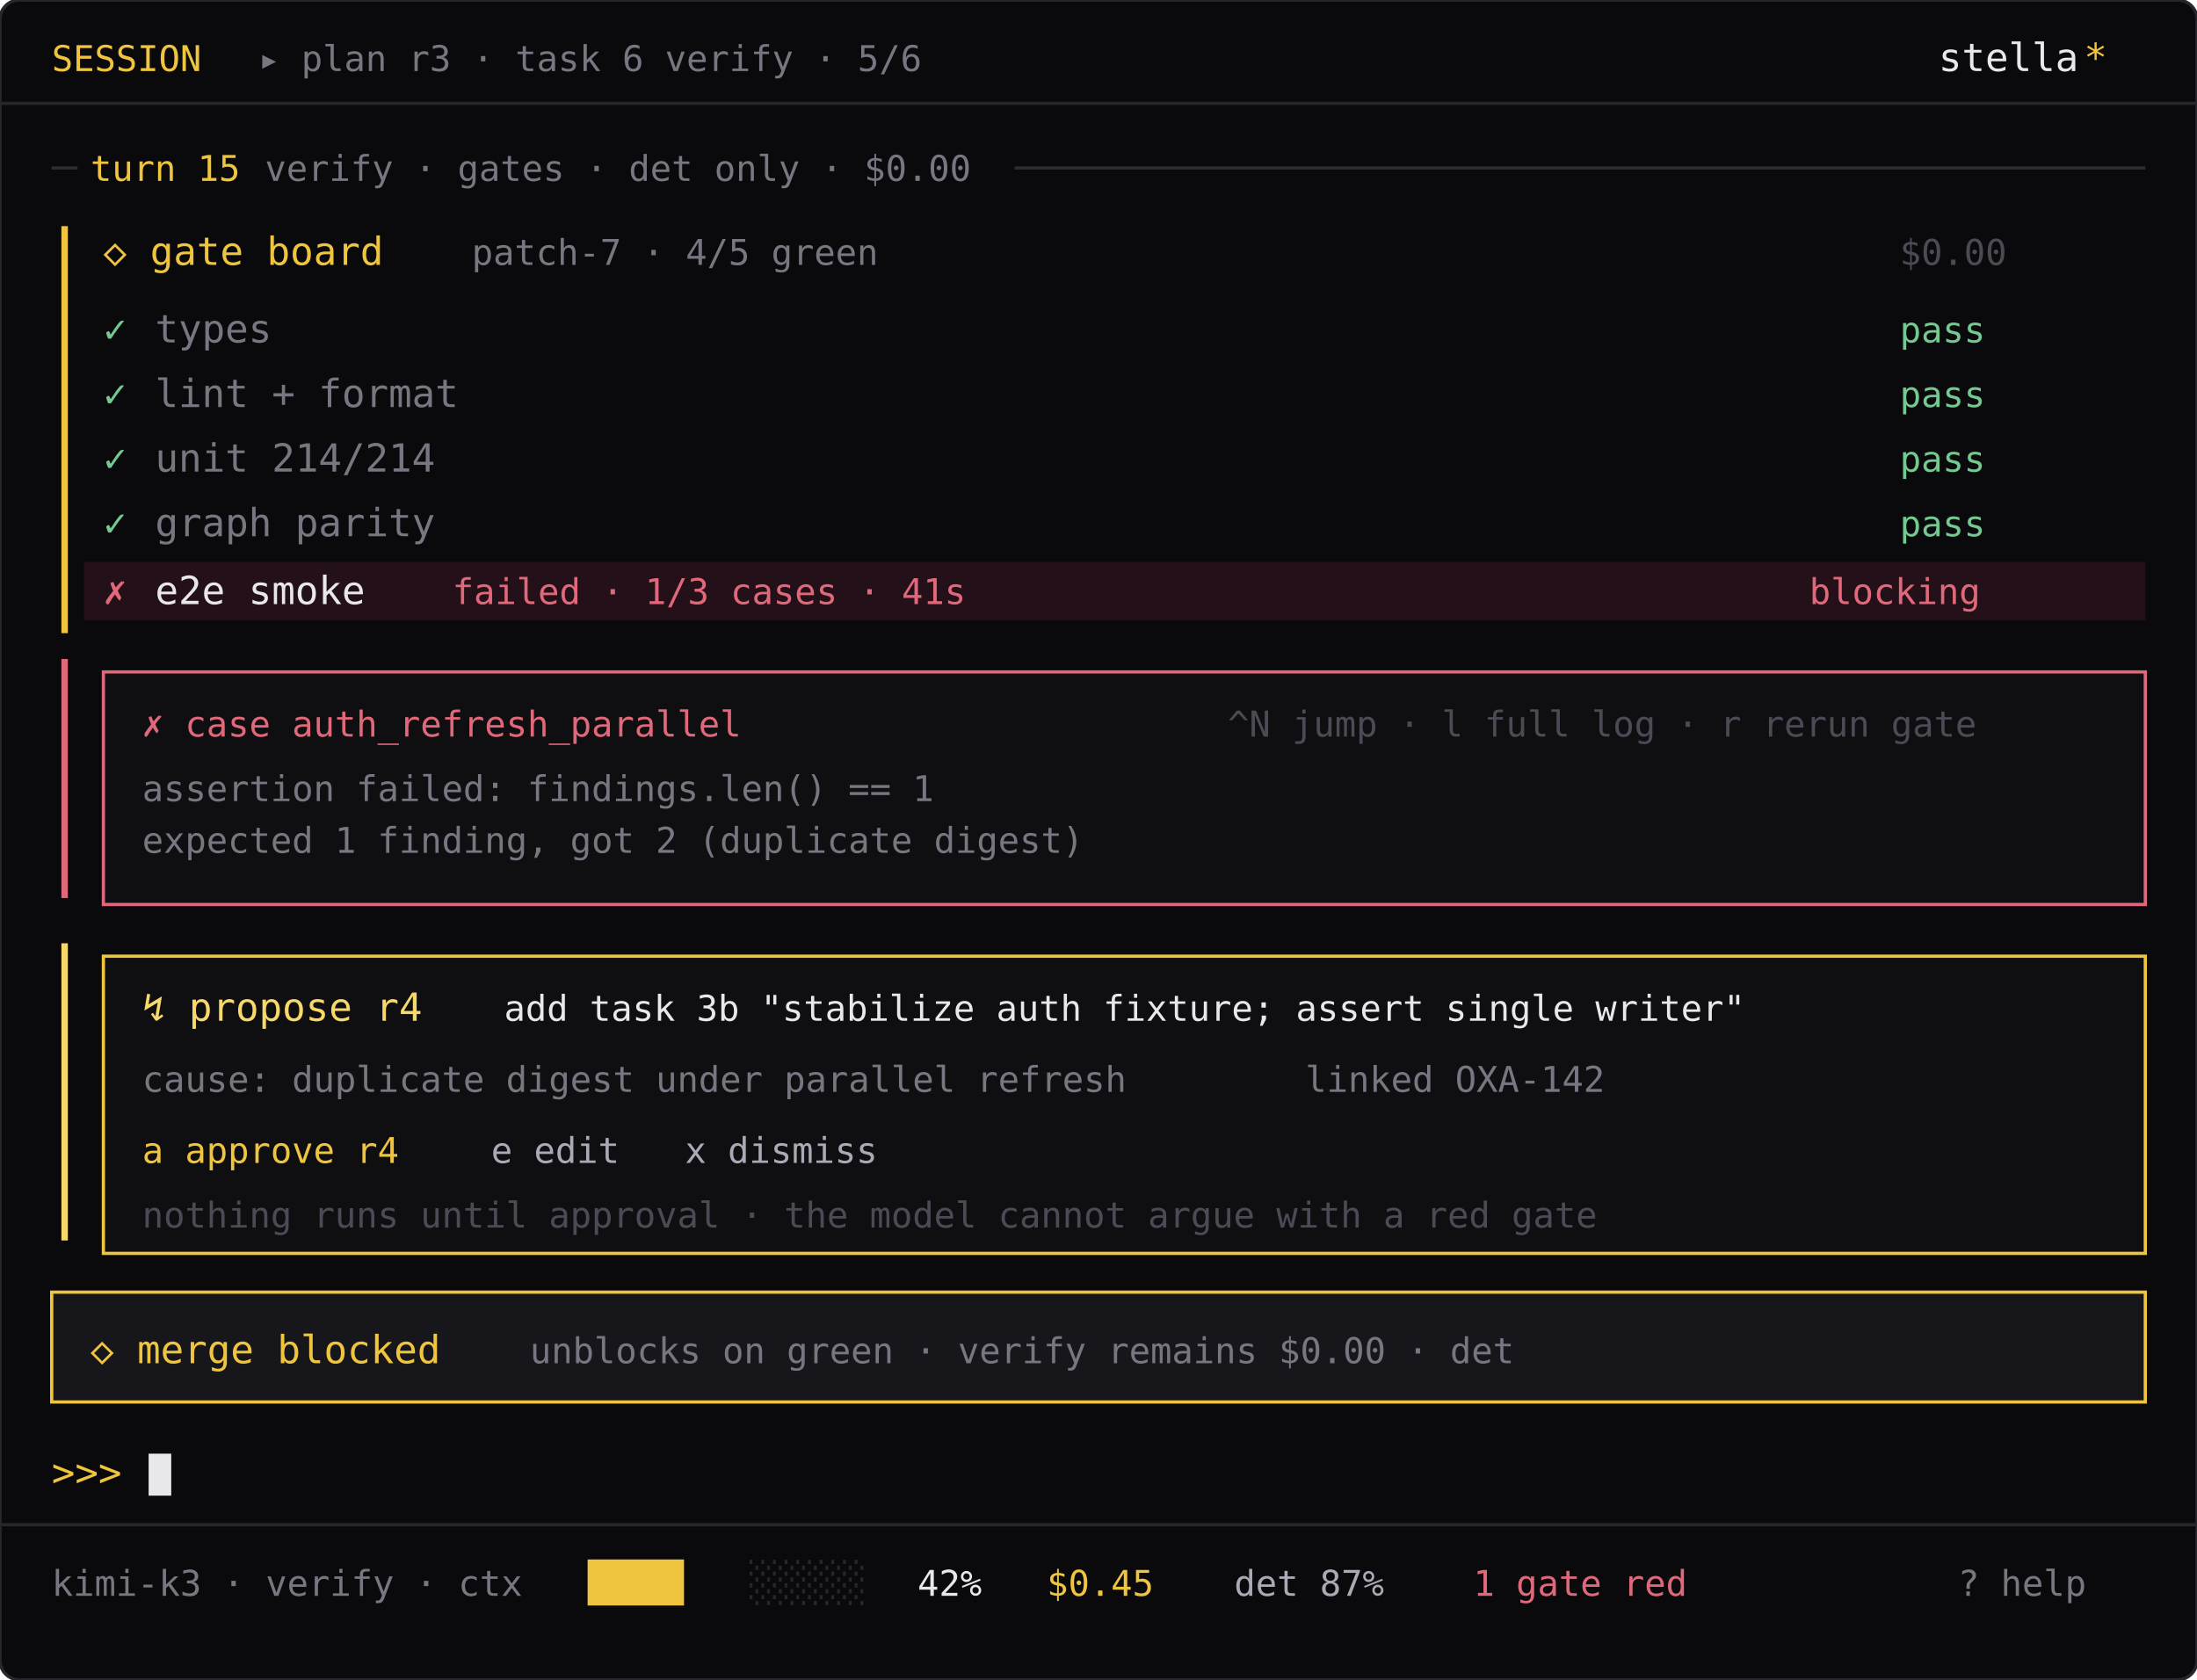
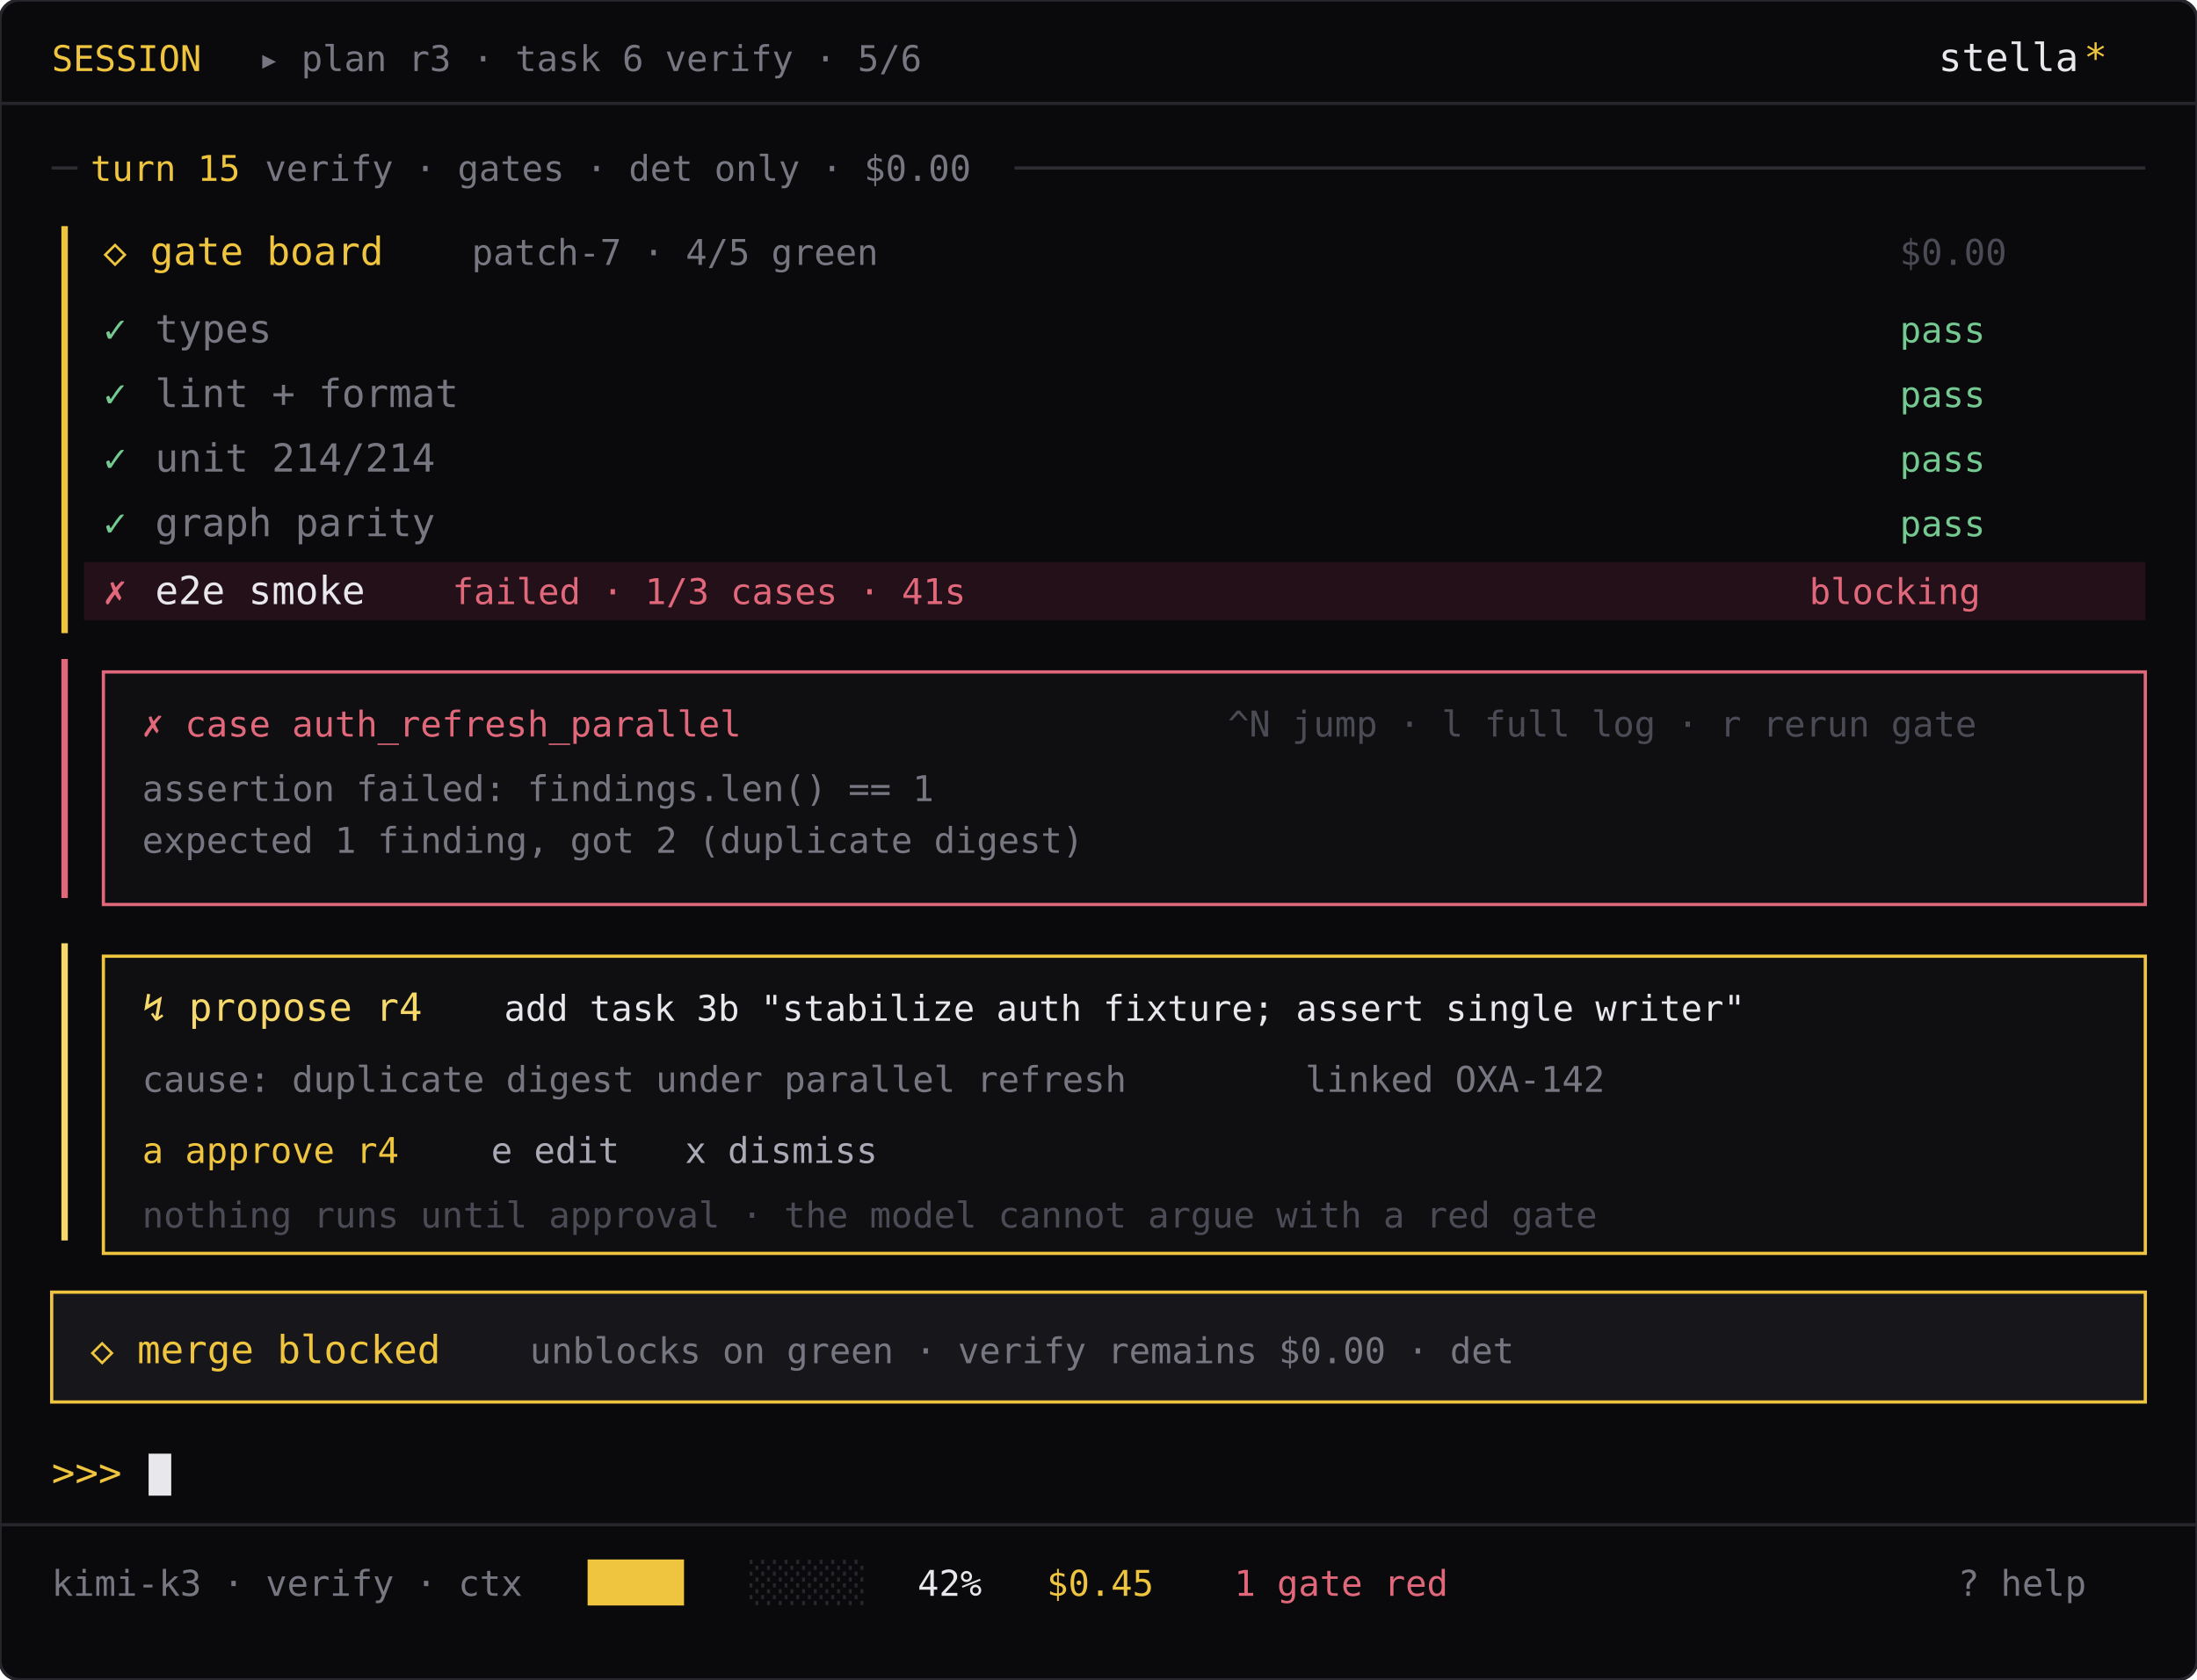
<svg xmlns="http://www.w3.org/2000/svg" viewBox="0 0 680 520" width="680" height="520" font-family="DejaVu Sans Mono, JetBrains Mono, monospace">
  <rect x="0" y="0" width="680" height="520" rx="6" fill="#0A0A0C" stroke="#26262C" stroke-width="1" />
  <text x="16" y="22" font-size="11" fill="#EFC53F" font-weight="500">SESSION</text>
  <text x="80" y="22" font-size="11" fill="#777782">▸ plan r3 · task 6 verify · 5/6</text>
  <text x="600" y="22" font-size="12" fill="#E8E8EC" font-weight="500">stella</text>
  <text x="645" y="22" font-size="12" fill="#EFC53F" font-weight="500">*</text>
  <line x1="0" y1="32" x2="680" y2="32" stroke="#26262C" stroke-width="1" />
  <line x1="16" y1="52" x2="664" y2="52" stroke="#2C2C33" stroke-width="1" />
  <rect x="24" y="44" width="290" height="14" fill="#0A0A0C" />
  <text x="28" y="56" font-size="11" fill="#EFC53F">turn 15</text>
  <text x="82" y="56" font-size="11" fill="#777782">verify · gates · det only · $0.00</text>
  <line x1="20" y1="70" x2="20" y2="196" stroke="#EFC53F" stroke-width="2" />
  <text x="32" y="82" font-size="12" fill="#EFC53F">◇ gate board</text>
  <text x="146" y="82" font-size="11" fill="#777782">patch-7 · 4/5 green</text>
  <text x="588" y="82" font-size="11" fill="#4B4B56">$0.00</text>
  <text x="32" y="106" font-size="12" fill="#74C991">✓</text>
  <text x="48" y="106" font-size="12" fill="#777782">types</text>
  <text x="588" y="106" font-size="11" fill="#74C991">pass</text>
  <text x="32" y="126" font-size="12" fill="#74C991">✓</text>
  <text x="48" y="126" font-size="12" fill="#777782">lint + format</text>
  <text x="588" y="126" font-size="11" fill="#74C991">pass</text>
  <text x="32" y="146" font-size="12" fill="#74C991">✓</text>
  <text x="48" y="146" font-size="12" fill="#777782">unit 214/214</text>
  <text x="588" y="146" font-size="11" fill="#74C991">pass</text>
  <text x="32" y="166" font-size="12" fill="#74C991">✓</text>
  <text x="48" y="166" font-size="12" fill="#777782">graph parity</text>
  <text x="588" y="166" font-size="11" fill="#74C991">pass</text>
  <rect x="26" y="174" width="638" height="18" fill="#241019" />
  <text x="32" y="187" font-size="12" fill="#E0687A">✗</text>
  <text x="48" y="187" font-size="12" fill="#E8E8EC" font-weight="500">e2e smoke</text>
  <text x="140" y="187" font-size="11" fill="#E0687A">failed · 1/3 cases · 41s</text>
  <text x="560" y="187" font-size="11" fill="#E0687A">blocking</text>
  <line x1="20" y1="204" x2="20" y2="278" stroke="#E0687A" stroke-width="2" />
  <rect x="32" y="208" width="632" height="72" fill="#0F0F12" stroke="#E0687A" stroke-width="1" />
  <text x="44" y="228" font-size="11" fill="#E0687A">✗ case auth_refresh_parallel</text>
  <text x="44" y="248" font-size="11" fill="#777782">assertion failed: findings.len() == 1</text>
  <text x="44" y="264" font-size="11" fill="#777782">expected 1 finding, got 2 (duplicate digest)</text>
  <text x="380" y="228" font-size="11" fill="#4B4B56">^N jump · l full log · r rerun gate</text>
  <line x1="20" y1="292" x2="20" y2="384" stroke="#F7D96B" stroke-width="2" />
  <rect x="32" y="296" width="632" height="92" fill="#0F0F12" stroke="#EFC53F" stroke-width="1" />
  <text x="44" y="316" font-size="12" fill="#F7D96B">↯ propose r4</text>
  <text x="156" y="316" font-size="11" fill="#E8E8EC">add task 3b "stabilize auth fixture; assert single writer"</text>
  <text x="44" y="338" font-size="11" fill="#777782">cause: duplicate digest under parallel refresh</text>
  <text x="404" y="338" font-size="11" fill="#777782">linked OXA-142</text>
  <text x="44" y="360" font-size="11" fill="#EFC53F">a approve r4</text>
  <text x="152" y="360" font-size="11" fill="#A9AAB5">e edit</text>
  <text x="212" y="360" font-size="11" fill="#A9AAB5">x dismiss</text>
  <text x="44" y="380" font-size="11" fill="#4B4B56">nothing runs until approval · the model cannot argue with a red gate</text>
  <rect x="16" y="400" width="648" height="34" fill="#17171B" stroke="#EFC53F" stroke-width="1" />
  <text x="28" y="422" font-size="12" fill="#EFC53F" font-weight="500">◇ merge blocked</text>
  <text x="164" y="422" font-size="11" fill="#777782">unblocks on green · verify remains $0.00 · det</text>
  <text x="16" y="460" font-size="12" fill="#EFC53F" font-weight="500">&gt;&gt;&gt;</text>
  <rect x="46" y="450" width="7" height="13" fill="#E8E8EC" />
  <line x1="0" y1="472" x2="680" y2="472" stroke="#26262C" stroke-width="1" />
  <text x="16" y="494" font-size="11" fill="#777782">kimi-k3 · verify · ctx</text>
  <text x="182" y="494" font-size="12" fill="#EFC53F">████▏</text>
  <text x="232" y="494" font-size="12" fill="#26262C">░░░░░</text>
  <text x="284" y="494" font-size="11" fill="#E8E8EC">42%</text>
  <text x="324" y="494" font-size="11" fill="#EFC53F">$0.45</text>
-   <text x="382" y="494" font-size="11" fill="#A9AAB5">det 87%</text>
-   <text x="456" y="494" font-size="11" fill="#E0687A">1 gate red</text>
+   <text x="382" y="494" font-size="11" fill="#E0687A">1 gate red</text>
  <text x="606" y="494" font-size="11" fill="#777782">? help</text>
</svg>
